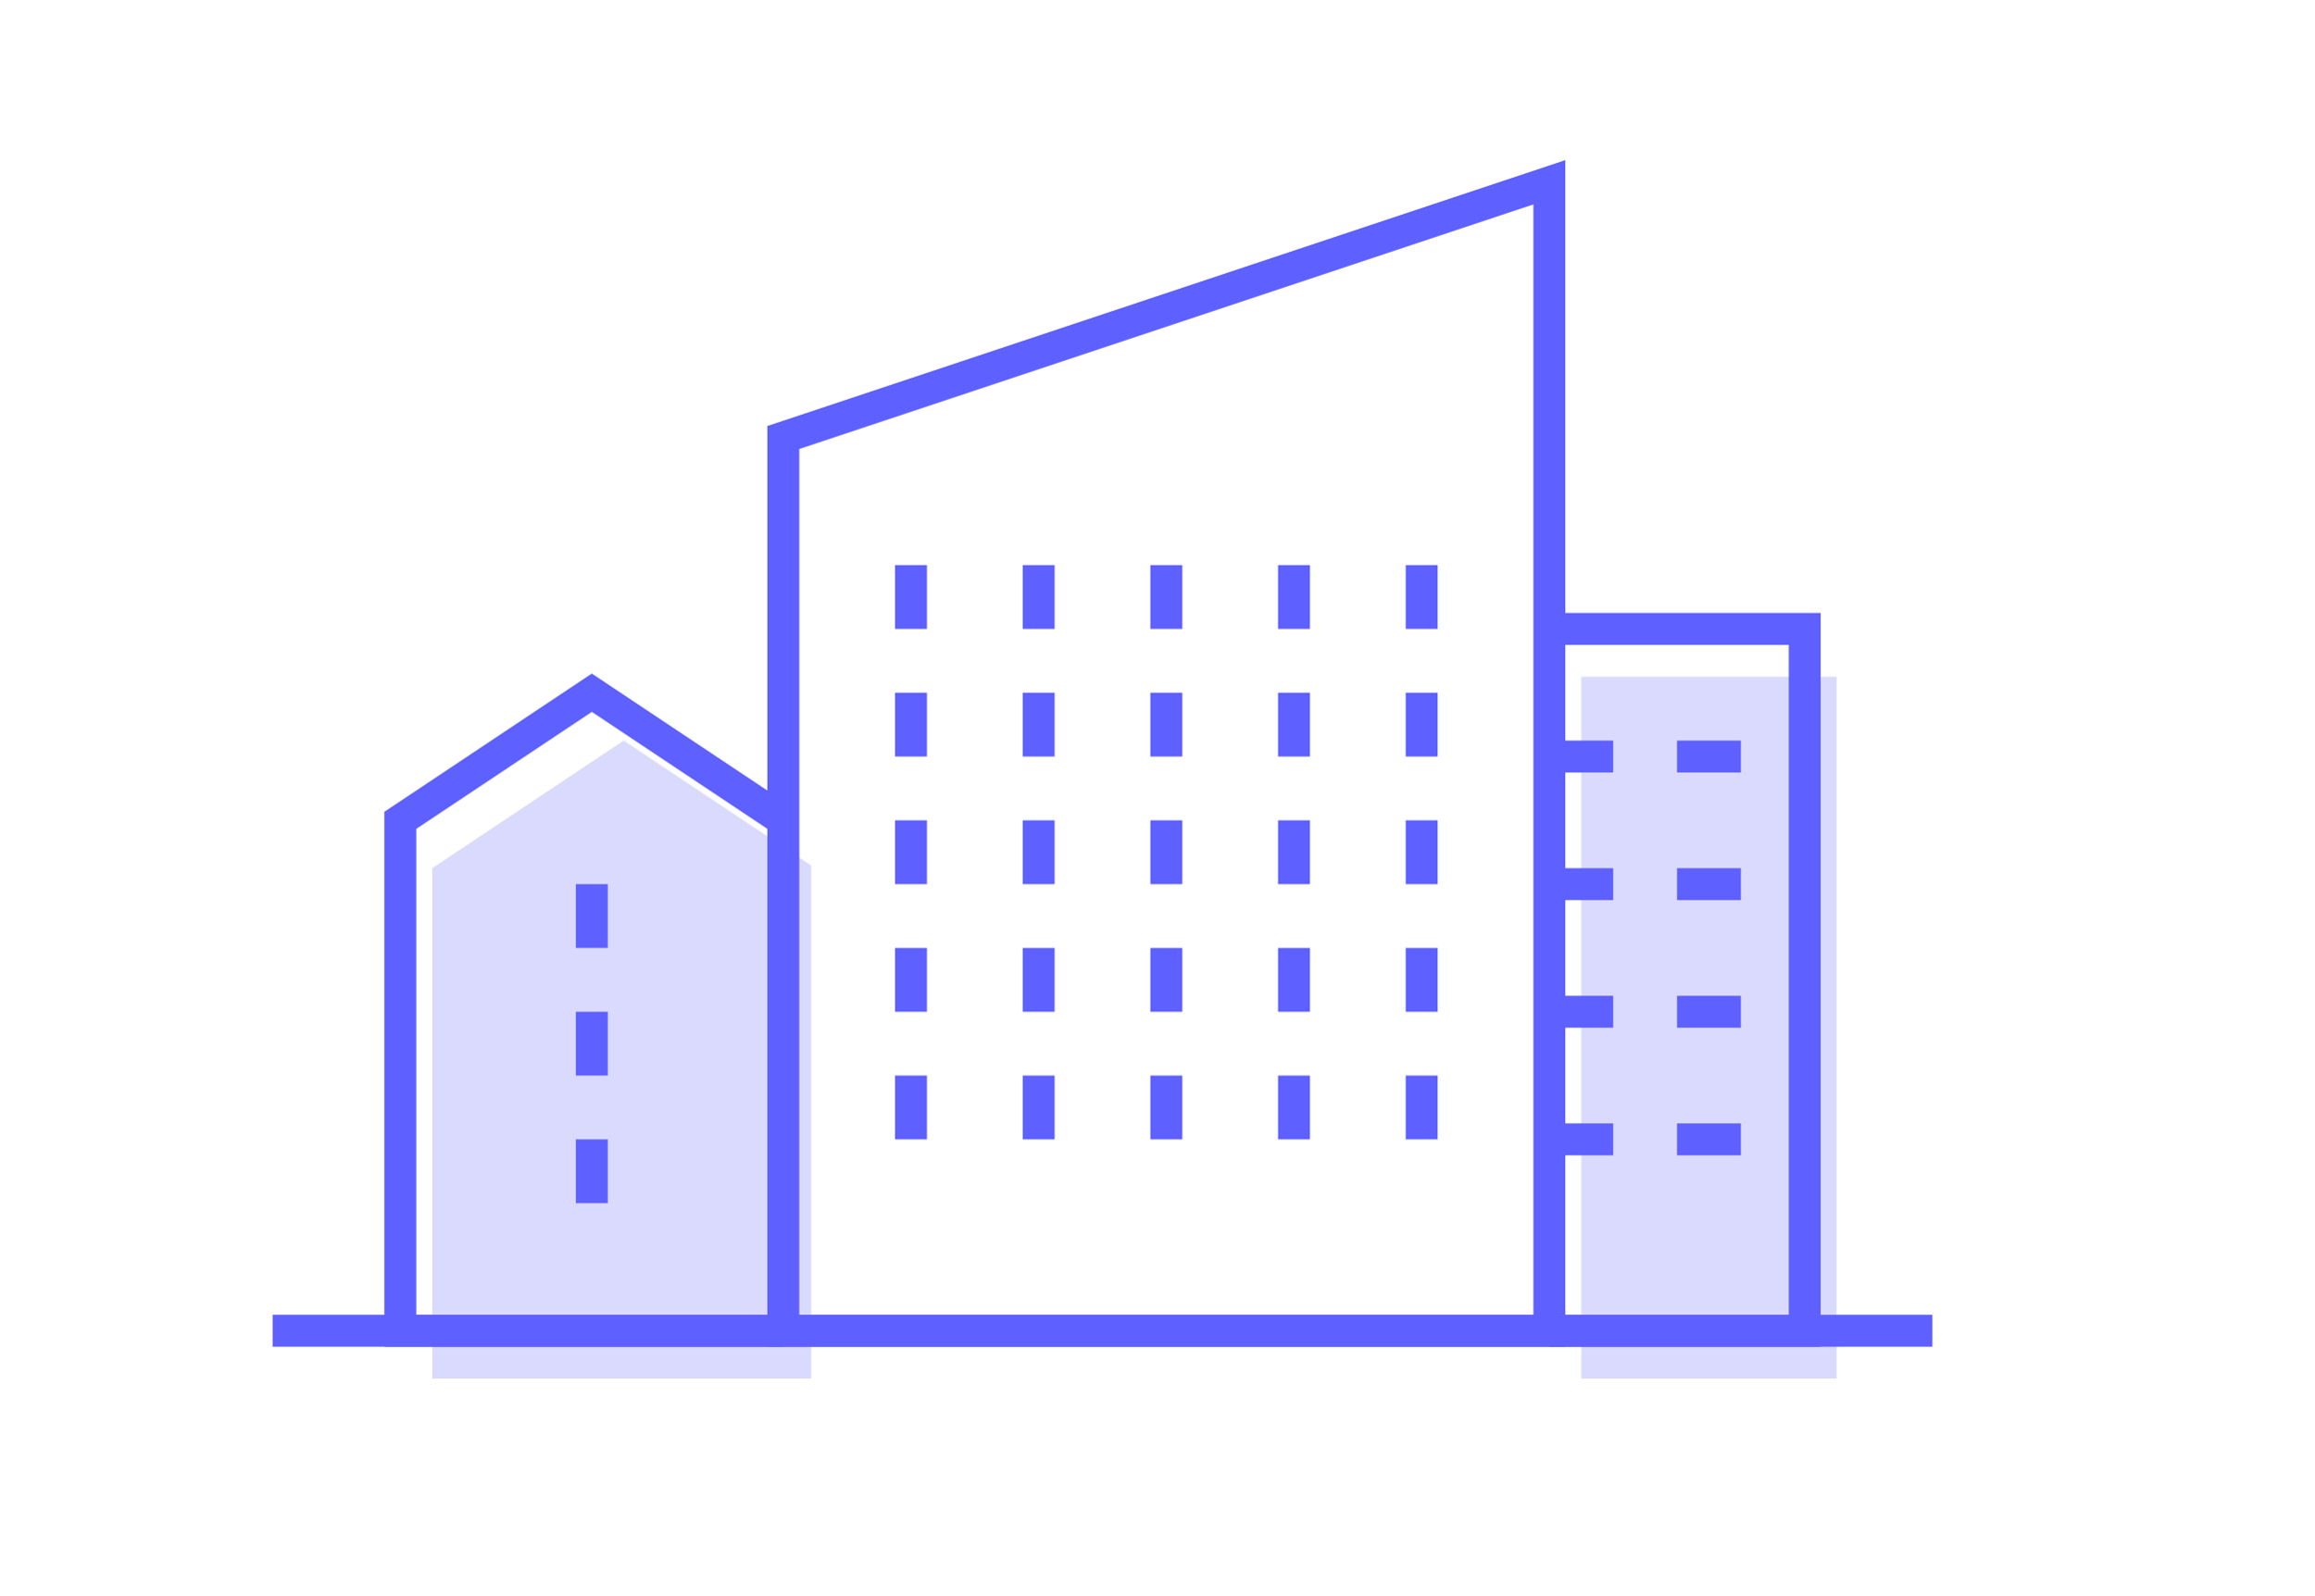
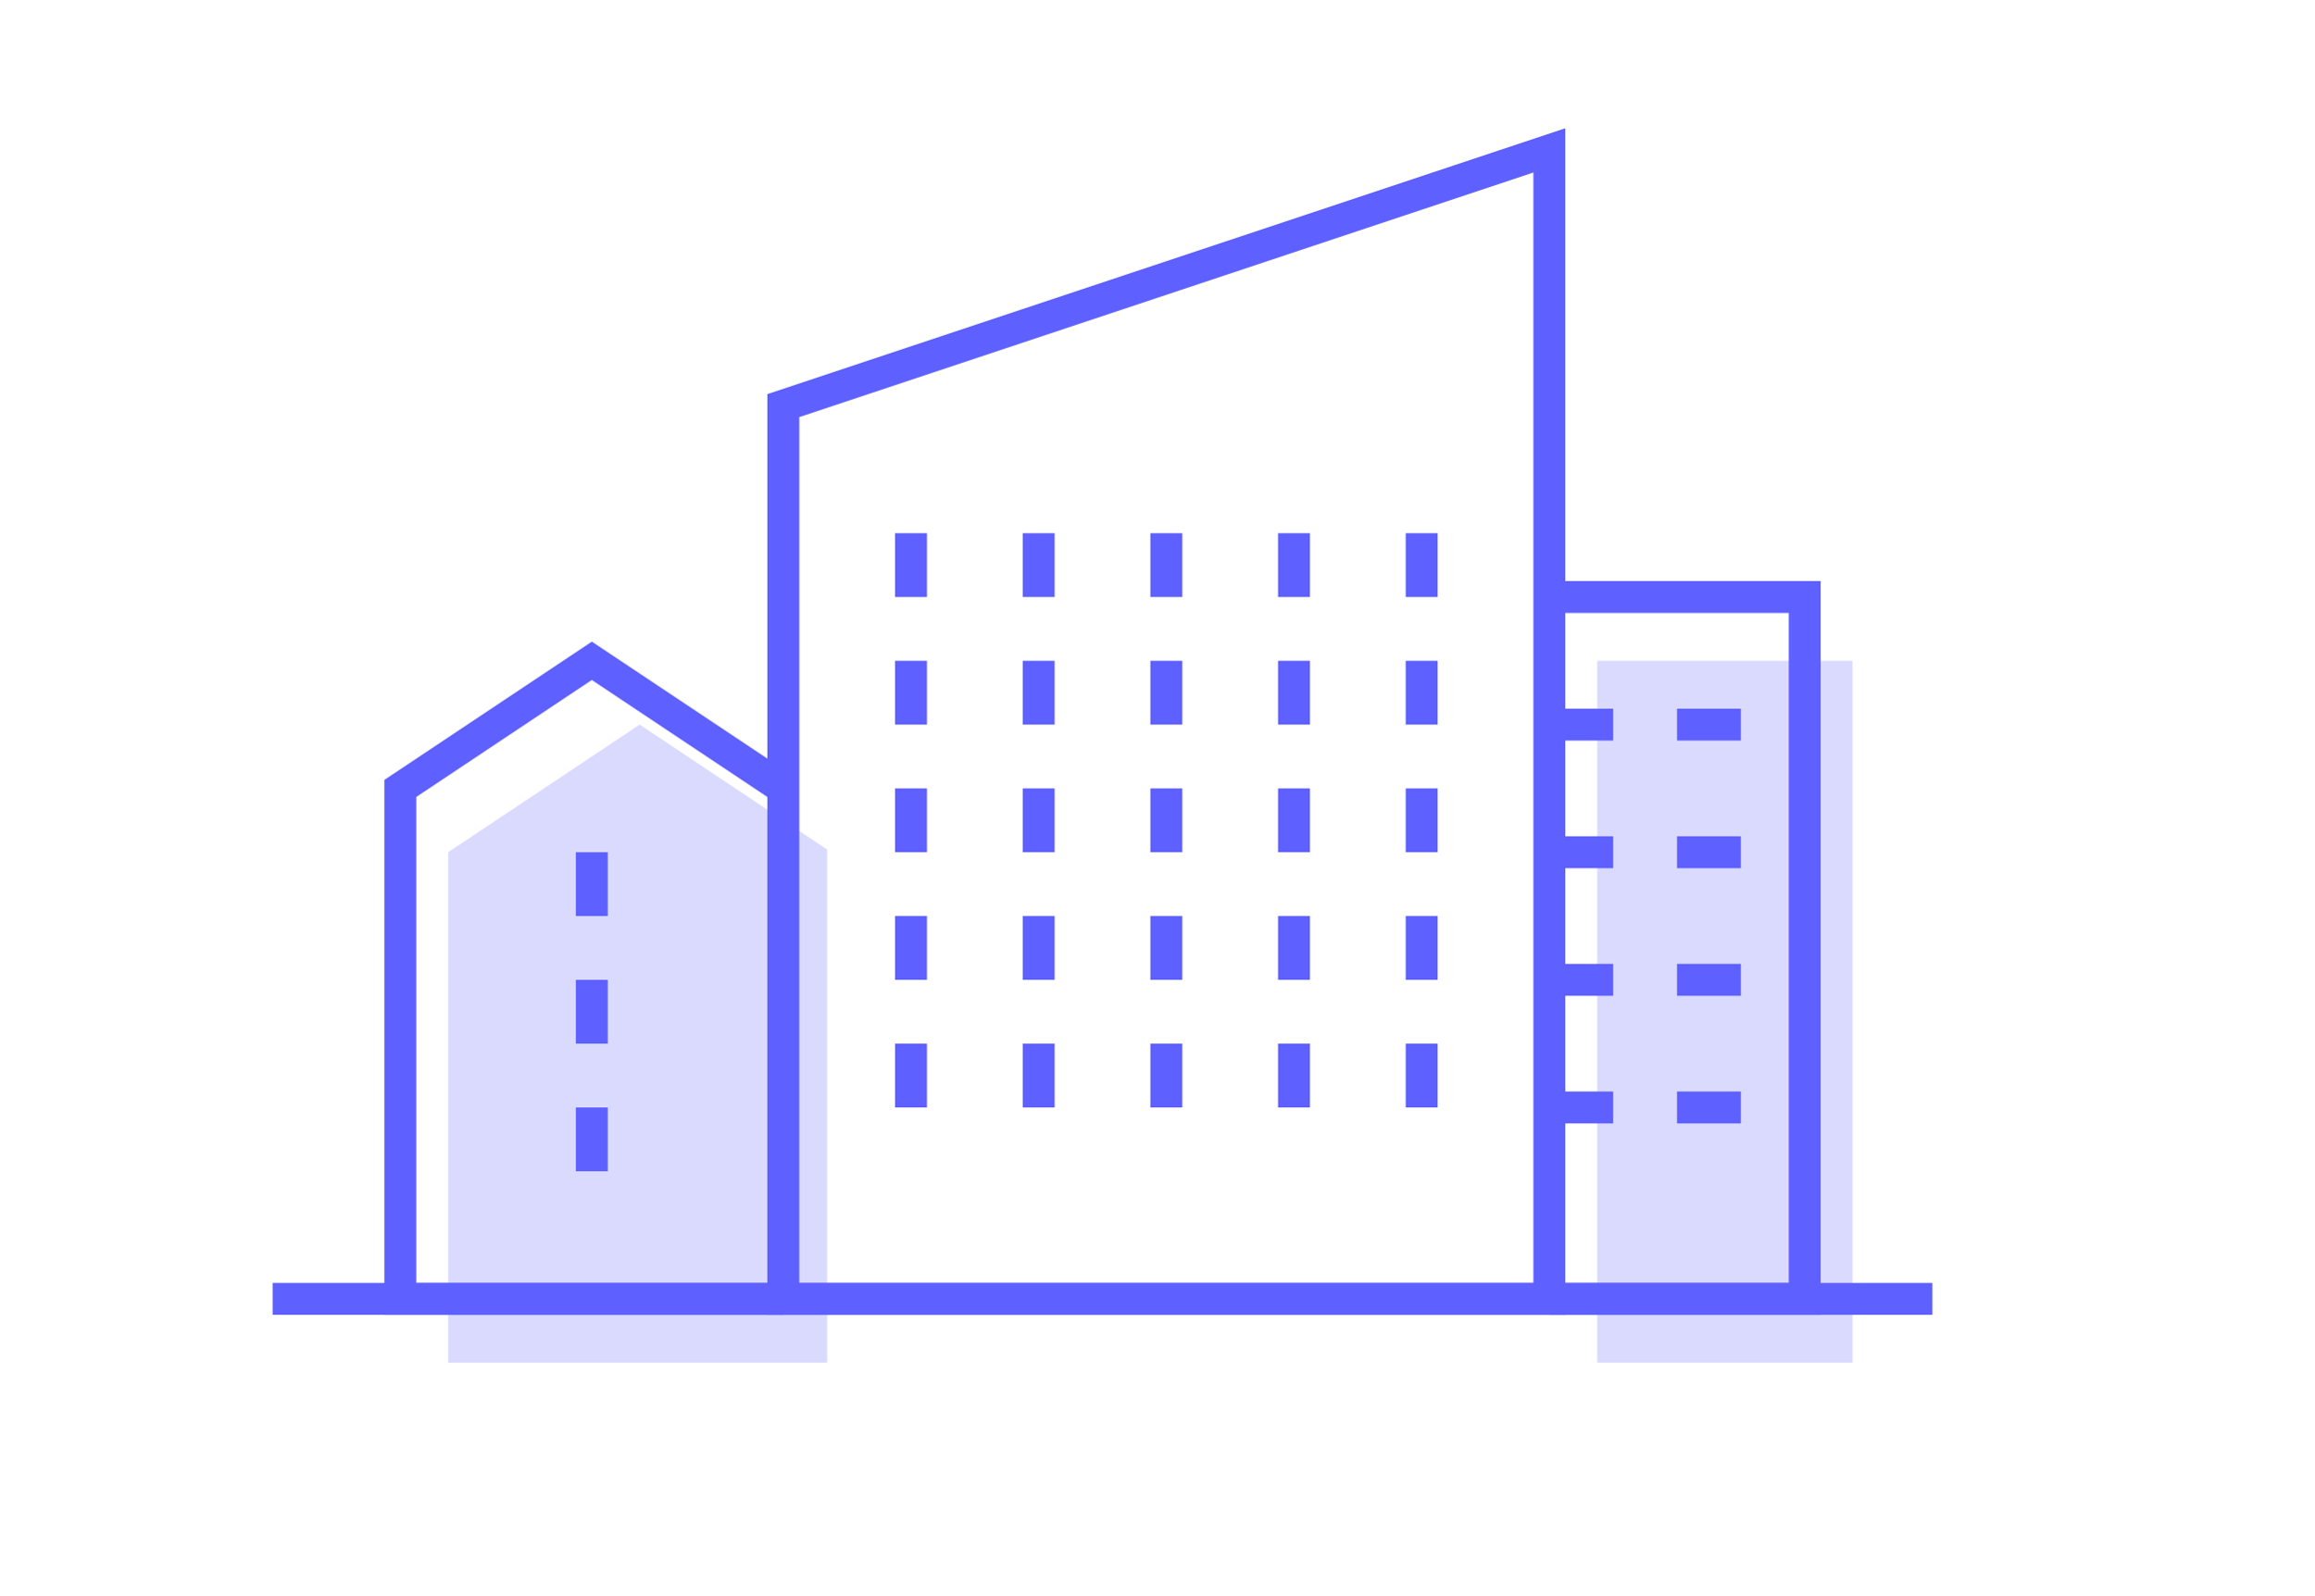
<svg xmlns="http://www.w3.org/2000/svg" version="1.1" id="Layer_1" x="0px" y="0px" width="145px" height="100px" viewBox="0 0 145 100" enable-background="new 0 0 145 100" xml:space="preserve">
  <g>
-     <polygon fill="#DADAFF" points="50.833,54.259 39.083,46.425 27.083,54.425 27.083,86.425 50.833,86.425  " />
-     <rect x="99.083" y="42.425" fill="#DADAFF" width="16" height="44" />
+     <polygon fill="#DADAFF" points="51.833,53.259 40.083,45.425 28.083,53.425 28.083,85.425 51.833,85.425  " />
+     <rect x="100.083" y="41.425" fill="#DADAFF" width="16" height="44" />
  </g>
  <g>
-     <polygon fill="none" stroke="#5E60FF" stroke-width="2" stroke-miterlimit="10" points="49.083,27.425 97.083,11.425    97.083,83.425 49.083,83.425  " />
+     <polygon fill="none" stroke="#5E60FF" stroke-width="2" stroke-miterlimit="10" points="49.083,25.425 97.083,9.425 97.083,81.425    49.083,81.425  " />
    <g>
-       <line fill="none" stroke="#5E60FF" stroke-width="2" stroke-miterlimit="10" x1="57.083" y1="35.425" x2="57.083" y2="39.425" />
-       <line fill="none" stroke="#5E60FF" stroke-width="2" stroke-miterlimit="10" x1="65.083" y1="35.425" x2="65.083" y2="39.425" />
-       <line fill="none" stroke="#5E60FF" stroke-width="2" stroke-miterlimit="10" x1="73.083" y1="35.425" x2="73.083" y2="39.425" />
-       <line fill="none" stroke="#5E60FF" stroke-width="2" stroke-miterlimit="10" x1="81.083" y1="35.425" x2="81.083" y2="39.425" />
-       <line fill="none" stroke="#5E60FF" stroke-width="2" stroke-miterlimit="10" x1="89.083" y1="35.425" x2="89.083" y2="39.425" />
+       <line fill="none" stroke="#5E60FF" stroke-width="2" stroke-miterlimit="10" x1="57.083" y1="33.425" x2="57.083" y2="37.425" />
+       <line fill="none" stroke="#5E60FF" stroke-width="2" stroke-miterlimit="10" x1="65.083" y1="33.425" x2="65.083" y2="37.425" />
+       <line fill="none" stroke="#5E60FF" stroke-width="2" stroke-miterlimit="10" x1="73.083" y1="33.425" x2="73.083" y2="37.425" />
+       <line fill="none" stroke="#5E60FF" stroke-width="2" stroke-miterlimit="10" x1="81.083" y1="33.425" x2="81.083" y2="37.425" />
+       <line fill="none" stroke="#5E60FF" stroke-width="2" stroke-miterlimit="10" x1="89.083" y1="33.425" x2="89.083" y2="37.425" />
    </g>
    <g>
-       <line fill="none" stroke="#5E60FF" stroke-width="2" stroke-miterlimit="10" x1="57.083" y1="43.425" x2="57.083" y2="47.425" />
-       <line fill="none" stroke="#5E60FF" stroke-width="2" stroke-miterlimit="10" x1="65.083" y1="43.425" x2="65.083" y2="47.425" />
-       <line fill="none" stroke="#5E60FF" stroke-width="2" stroke-miterlimit="10" x1="73.083" y1="43.425" x2="73.083" y2="47.425" />
-       <line fill="none" stroke="#5E60FF" stroke-width="2" stroke-miterlimit="10" x1="81.083" y1="43.425" x2="81.083" y2="47.425" />
-       <line fill="none" stroke="#5E60FF" stroke-width="2" stroke-miterlimit="10" x1="89.083" y1="43.425" x2="89.083" y2="47.425" />
+       <line fill="none" stroke="#5E60FF" stroke-width="2" stroke-miterlimit="10" x1="57.083" y1="41.425" x2="57.083" y2="45.425" />
+       <line fill="none" stroke="#5E60FF" stroke-width="2" stroke-miterlimit="10" x1="65.083" y1="41.425" x2="65.083" y2="45.425" />
+       <line fill="none" stroke="#5E60FF" stroke-width="2" stroke-miterlimit="10" x1="73.083" y1="41.425" x2="73.083" y2="45.425" />
+       <line fill="none" stroke="#5E60FF" stroke-width="2" stroke-miterlimit="10" x1="81.083" y1="41.425" x2="81.083" y2="45.425" />
+       <line fill="none" stroke="#5E60FF" stroke-width="2" stroke-miterlimit="10" x1="89.083" y1="41.425" x2="89.083" y2="45.425" />
    </g>
    <g>
-       <line fill="none" stroke="#5E60FF" stroke-width="2" stroke-miterlimit="10" x1="57.083" y1="51.425" x2="57.083" y2="55.425" />
-       <line fill="none" stroke="#5E60FF" stroke-width="2" stroke-miterlimit="10" x1="65.083" y1="51.425" x2="65.083" y2="55.425" />
-       <line fill="none" stroke="#5E60FF" stroke-width="2" stroke-miterlimit="10" x1="73.083" y1="51.425" x2="73.083" y2="55.425" />
-       <line fill="none" stroke="#5E60FF" stroke-width="2" stroke-miterlimit="10" x1="81.083" y1="51.425" x2="81.083" y2="55.425" />
-       <line fill="none" stroke="#5E60FF" stroke-width="2" stroke-miterlimit="10" x1="89.083" y1="51.425" x2="89.083" y2="55.425" />
+       <line fill="none" stroke="#5E60FF" stroke-width="2" stroke-miterlimit="10" x1="57.083" y1="49.425" x2="57.083" y2="53.425" />
+       <line fill="none" stroke="#5E60FF" stroke-width="2" stroke-miterlimit="10" x1="65.083" y1="49.425" x2="65.083" y2="53.425" />
+       <line fill="none" stroke="#5E60FF" stroke-width="2" stroke-miterlimit="10" x1="73.083" y1="49.425" x2="73.083" y2="53.425" />
+       <line fill="none" stroke="#5E60FF" stroke-width="2" stroke-miterlimit="10" x1="81.083" y1="49.425" x2="81.083" y2="53.425" />
+       <line fill="none" stroke="#5E60FF" stroke-width="2" stroke-miterlimit="10" x1="89.083" y1="49.425" x2="89.083" y2="53.425" />
    </g>
    <g>
-       <line fill="none" stroke="#5E60FF" stroke-width="2" stroke-miterlimit="10" x1="57.083" y1="59.425" x2="57.083" y2="63.425" />
-       <line fill="none" stroke="#5E60FF" stroke-width="2" stroke-miterlimit="10" x1="65.083" y1="59.425" x2="65.083" y2="63.425" />
-       <line fill="none" stroke="#5E60FF" stroke-width="2" stroke-miterlimit="10" x1="73.083" y1="59.425" x2="73.083" y2="63.425" />
-       <line fill="none" stroke="#5E60FF" stroke-width="2" stroke-miterlimit="10" x1="81.083" y1="59.425" x2="81.083" y2="63.425" />
-       <line fill="none" stroke="#5E60FF" stroke-width="2" stroke-miterlimit="10" x1="89.083" y1="59.425" x2="89.083" y2="63.425" />
+       <line fill="none" stroke="#5E60FF" stroke-width="2" stroke-miterlimit="10" x1="57.083" y1="57.425" x2="57.083" y2="61.425" />
+       <line fill="none" stroke="#5E60FF" stroke-width="2" stroke-miterlimit="10" x1="65.083" y1="57.425" x2="65.083" y2="61.425" />
+       <line fill="none" stroke="#5E60FF" stroke-width="2" stroke-miterlimit="10" x1="73.083" y1="57.425" x2="73.083" y2="61.425" />
+       <line fill="none" stroke="#5E60FF" stroke-width="2" stroke-miterlimit="10" x1="81.083" y1="57.425" x2="81.083" y2="61.425" />
+       <line fill="none" stroke="#5E60FF" stroke-width="2" stroke-miterlimit="10" x1="89.083" y1="57.425" x2="89.083" y2="61.425" />
    </g>
    <g>
-       <line fill="none" stroke="#5E60FF" stroke-width="2" stroke-miterlimit="10" x1="57.083" y1="67.425" x2="57.083" y2="71.425" />
-       <line fill="none" stroke="#5E60FF" stroke-width="2" stroke-miterlimit="10" x1="65.083" y1="67.425" x2="65.083" y2="71.425" />
-       <line fill="none" stroke="#5E60FF" stroke-width="2" stroke-miterlimit="10" x1="73.083" y1="67.425" x2="73.083" y2="71.425" />
-       <line fill="none" stroke="#5E60FF" stroke-width="2" stroke-miterlimit="10" x1="81.083" y1="67.425" x2="81.083" y2="71.425" />
-       <line fill="none" stroke="#5E60FF" stroke-width="2" stroke-miterlimit="10" x1="89.083" y1="67.425" x2="89.083" y2="71.425" />
+       <line fill="none" stroke="#5E60FF" stroke-width="2" stroke-miterlimit="10" x1="57.083" y1="65.425" x2="57.083" y2="69.425" />
+       <line fill="none" stroke="#5E60FF" stroke-width="2" stroke-miterlimit="10" x1="65.083" y1="65.425" x2="65.083" y2="69.425" />
+       <line fill="none" stroke="#5E60FF" stroke-width="2" stroke-miterlimit="10" x1="73.083" y1="65.425" x2="73.083" y2="69.425" />
+       <line fill="none" stroke="#5E60FF" stroke-width="2" stroke-miterlimit="10" x1="81.083" y1="65.425" x2="81.083" y2="69.425" />
+       <line fill="none" stroke="#5E60FF" stroke-width="2" stroke-miterlimit="10" x1="89.083" y1="65.425" x2="89.083" y2="69.425" />
    </g>
-     <polyline fill="none" stroke="#5E60FF" stroke-width="2" stroke-miterlimit="10" points="97.083,39.425 113.083,39.425    113.083,83.425 97.083,83.425  " />
-     <line fill="none" stroke="#5E60FF" stroke-width="2" stroke-miterlimit="10" x1="17.083" y1="83.425" x2="121.083" y2="83.425" />
+     <polyline fill="none" stroke="#5E60FF" stroke-width="2" stroke-miterlimit="10" points="97.083,37.425 113.083,37.425    113.083,81.425 97.083,81.425  " />
+     <line fill="none" stroke="#5E60FF" stroke-width="2" stroke-miterlimit="10" x1="17.083" y1="81.425" x2="121.083" y2="81.425" />
    <g>
-       <line fill="none" stroke="#5E60FF" stroke-width="2" stroke-miterlimit="10" x1="105.083" y1="47.425" x2="109.083" y2="47.425" />
-       <line fill="none" stroke="#5E60FF" stroke-width="2" stroke-miterlimit="10" x1="97.083" y1="47.425" x2="101.083" y2="47.425" />
+       <line fill="none" stroke="#5E60FF" stroke-width="2" stroke-miterlimit="10" x1="105.083" y1="45.425" x2="109.083" y2="45.425" />
+       <line fill="none" stroke="#5E60FF" stroke-width="2" stroke-miterlimit="10" x1="97.083" y1="45.425" x2="101.083" y2="45.425" />
    </g>
    <g>
-       <line fill="none" stroke="#5E60FF" stroke-width="2" stroke-miterlimit="10" x1="105.083" y1="55.425" x2="109.083" y2="55.425" />
-       <line fill="none" stroke="#5E60FF" stroke-width="2" stroke-miterlimit="10" x1="97.083" y1="55.425" x2="101.083" y2="55.425" />
+       <line fill="none" stroke="#5E60FF" stroke-width="2" stroke-miterlimit="10" x1="105.083" y1="53.425" x2="109.083" y2="53.425" />
+       <line fill="none" stroke="#5E60FF" stroke-width="2" stroke-miterlimit="10" x1="97.083" y1="53.425" x2="101.083" y2="53.425" />
    </g>
    <g>
-       <line fill="none" stroke="#5E60FF" stroke-width="2" stroke-miterlimit="10" x1="105.083" y1="63.425" x2="109.083" y2="63.425" />
-       <line fill="none" stroke="#5E60FF" stroke-width="2" stroke-miterlimit="10" x1="97.083" y1="63.425" x2="101.083" y2="63.425" />
+       <line fill="none" stroke="#5E60FF" stroke-width="2" stroke-miterlimit="10" x1="105.083" y1="61.425" x2="109.083" y2="61.425" />
+       <line fill="none" stroke="#5E60FF" stroke-width="2" stroke-miterlimit="10" x1="97.083" y1="61.425" x2="101.083" y2="61.425" />
    </g>
    <g>
-       <line fill="none" stroke="#5E60FF" stroke-width="2" stroke-miterlimit="10" x1="105.083" y1="71.425" x2="109.083" y2="71.425" />
-       <line fill="none" stroke="#5E60FF" stroke-width="2" stroke-miterlimit="10" x1="97.083" y1="71.425" x2="101.083" y2="71.425" />
+       <line fill="none" stroke="#5E60FF" stroke-width="2" stroke-miterlimit="10" x1="105.083" y1="69.425" x2="109.083" y2="69.425" />
+       <line fill="none" stroke="#5E60FF" stroke-width="2" stroke-miterlimit="10" x1="97.083" y1="69.425" x2="101.083" y2="69.425" />
    </g>
-     <polyline fill="none" stroke="#5E60FF" stroke-width="2" stroke-miterlimit="10" points="49.083,51.425 37.083,43.425    25.083,51.425 25.083,83.425 49.083,83.425  " />
-     <line fill="none" stroke="#5E60FF" stroke-width="2" stroke-miterlimit="10" x1="37.083" y1="55.425" x2="37.083" y2="59.425" />
-     <line fill="none" stroke="#5E60FF" stroke-width="2" stroke-miterlimit="10" x1="37.083" y1="63.425" x2="37.083" y2="67.425" />
-     <line fill="none" stroke="#5E60FF" stroke-width="2" stroke-miterlimit="10" x1="37.083" y1="71.425" x2="37.083" y2="75.425" />
+     <polyline fill="none" stroke="#5E60FF" stroke-width="2" stroke-miterlimit="10" points="49.083,49.425 37.083,41.425    25.083,49.425 25.083,81.425 49.083,81.425  " />
+     <line fill="none" stroke="#5E60FF" stroke-width="2" stroke-miterlimit="10" x1="37.083" y1="53.425" x2="37.083" y2="57.425" />
+     <line fill="none" stroke="#5E60FF" stroke-width="2" stroke-miterlimit="10" x1="37.083" y1="61.425" x2="37.083" y2="65.425" />
+     <line fill="none" stroke="#5E60FF" stroke-width="2" stroke-miterlimit="10" x1="37.083" y1="69.425" x2="37.083" y2="73.425" />
  </g>
</svg>
